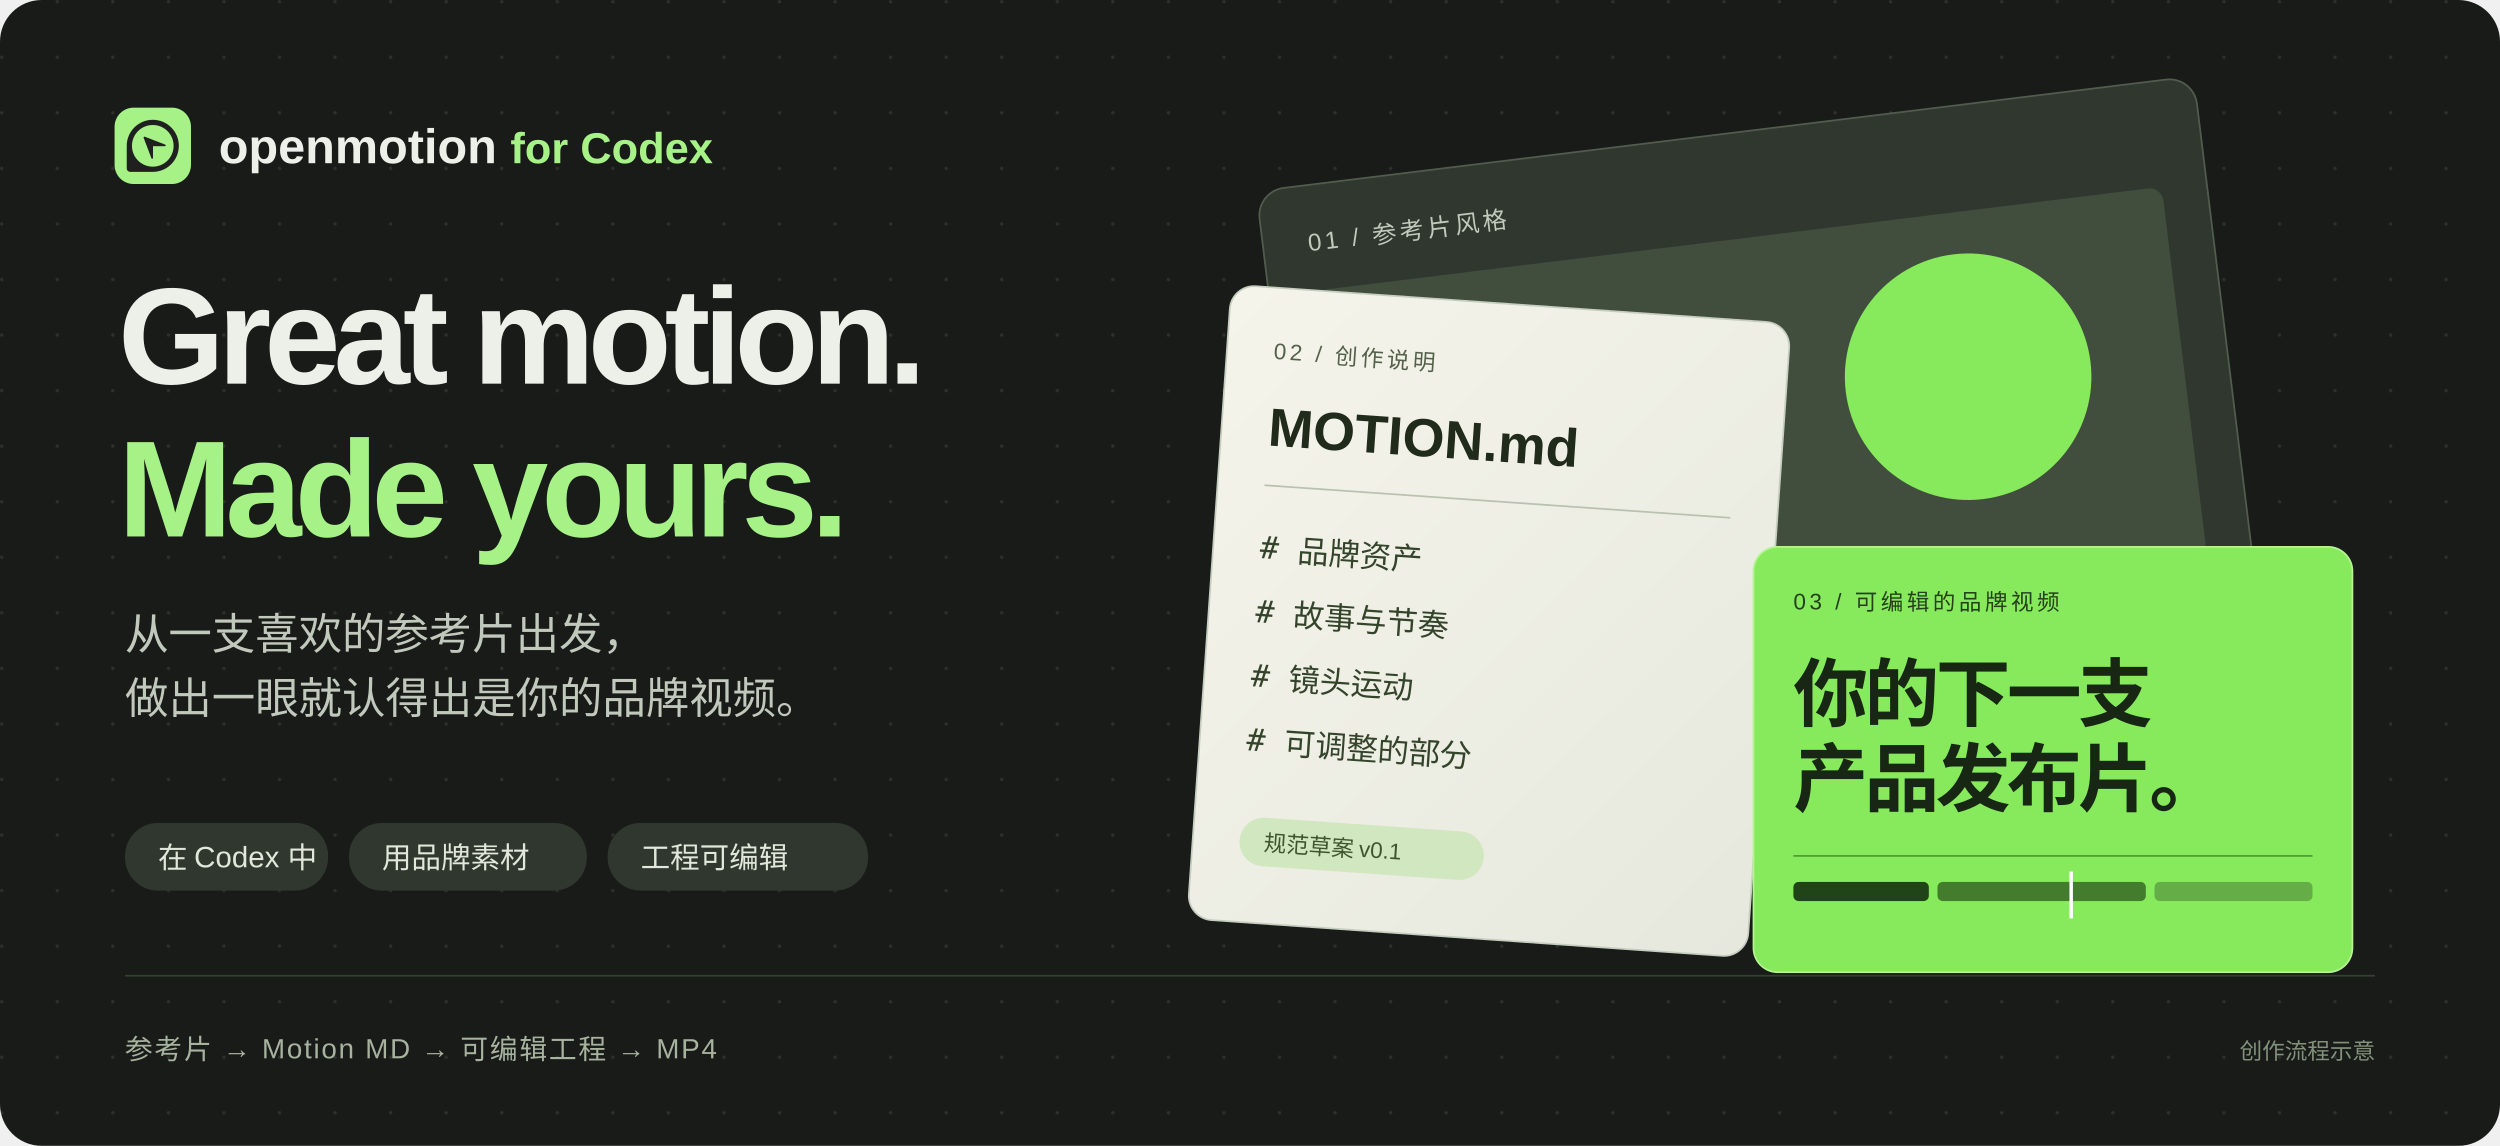
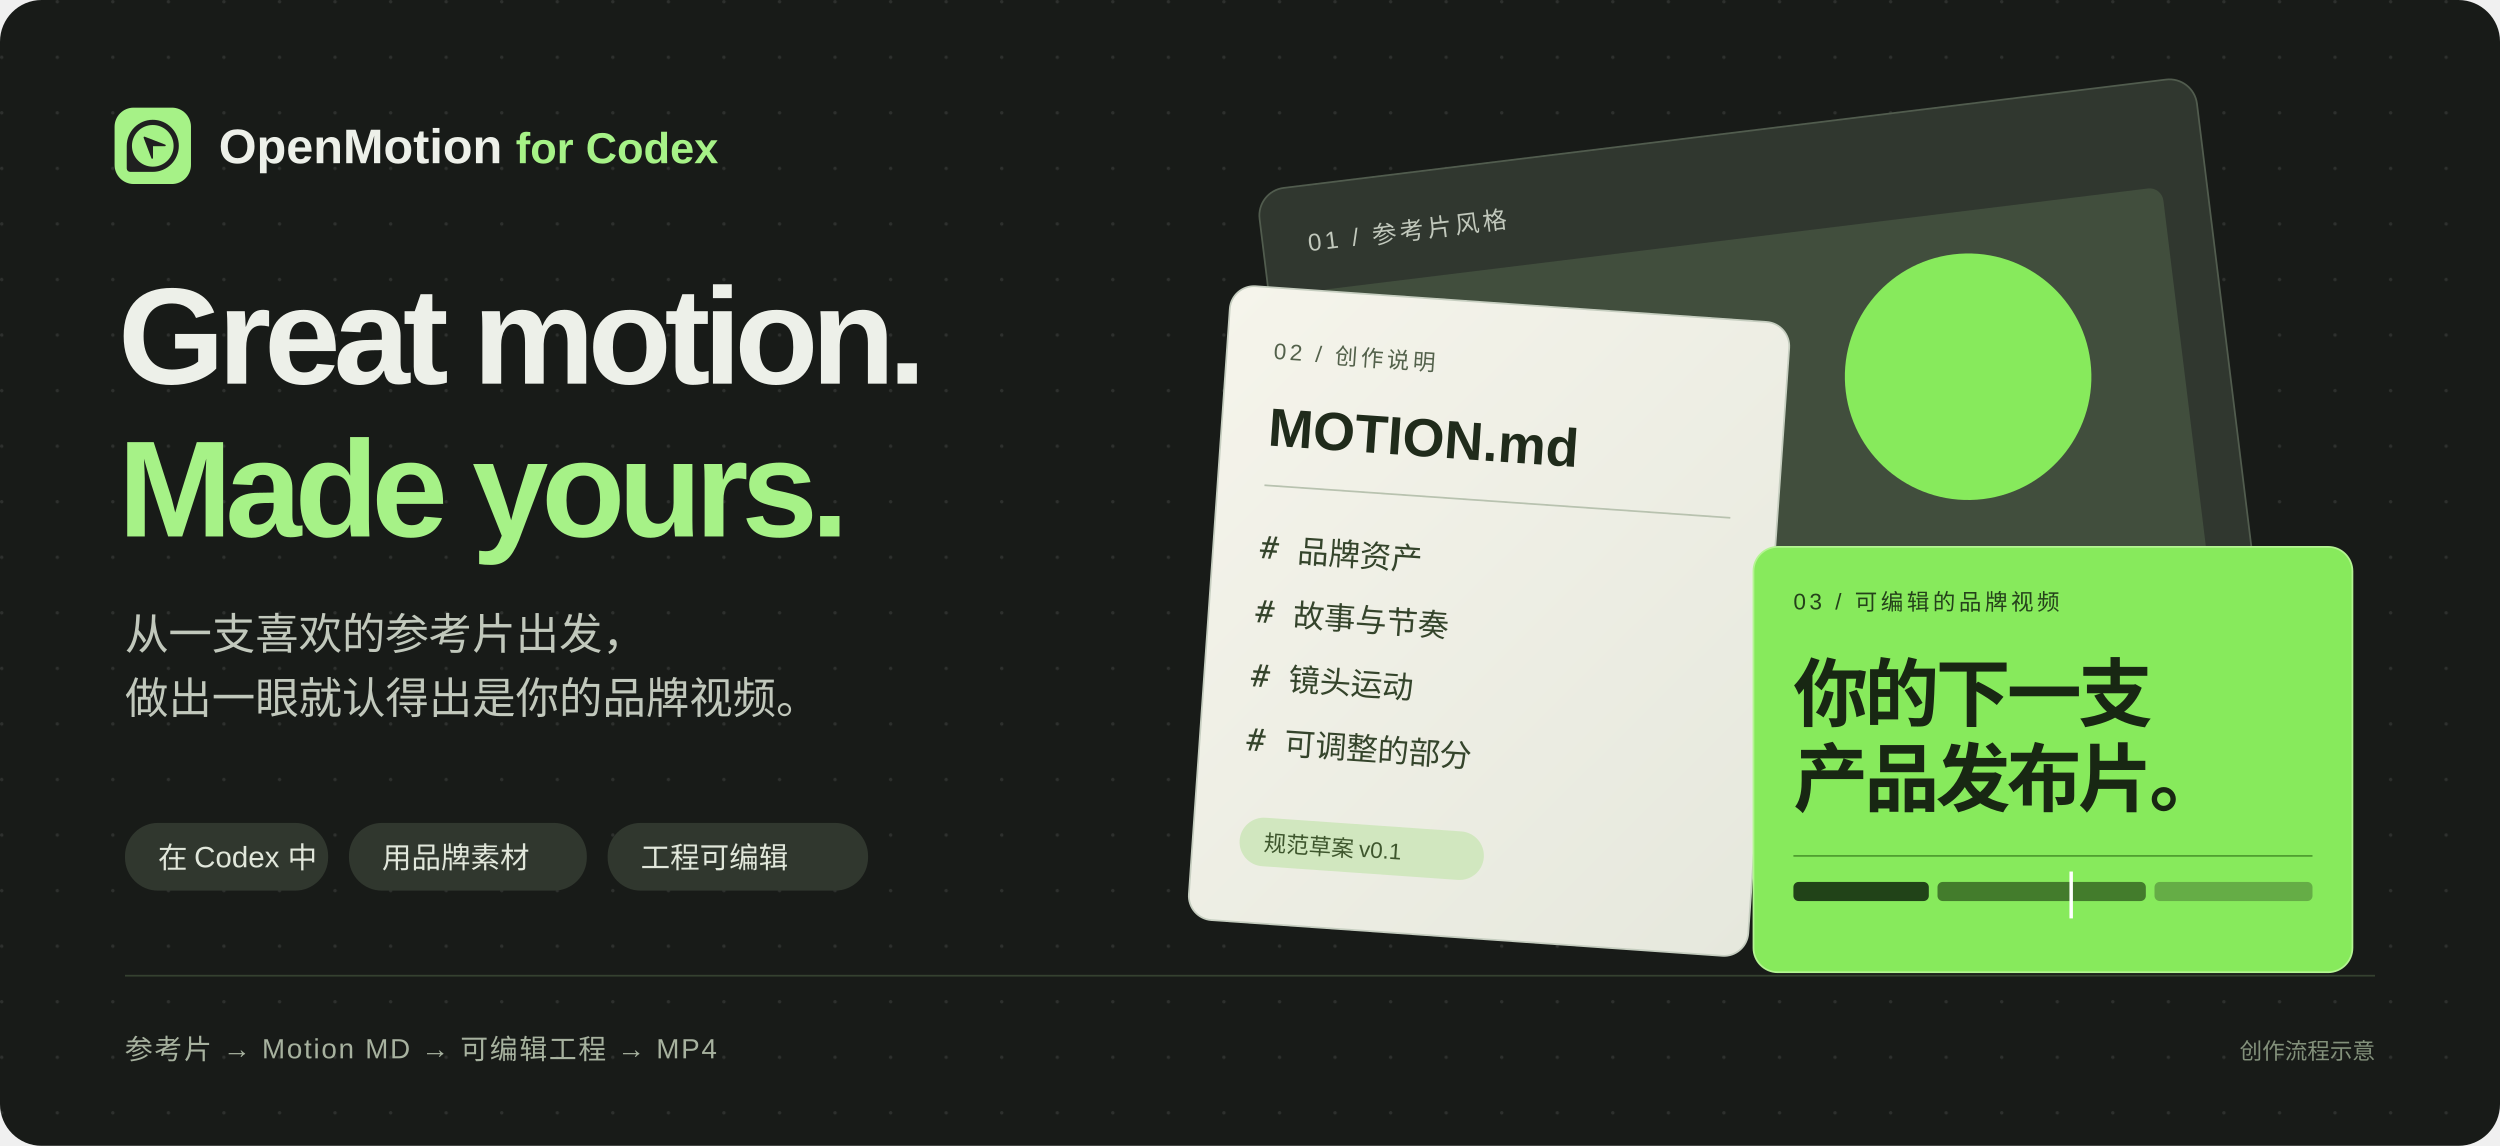
<svg xmlns="http://www.w3.org/2000/svg" width="1440" height="660" viewBox="0 0 1440 660" role="img" aria-labelledby="title desc">
  <defs>
    <pattern id="grid" width="32" height="32" patternUnits="userSpaceOnUse">
      <circle cx="1" cy="1" r="1" fill="#ffffff" opacity=".09" />
    </pattern>
    <linearGradient id="paper" x1="0" y1="0" x2="1" y2="1">
      <stop stop-color="#f5f4eb" />
      <stop offset="1" stop-color="#e6e8dd" />
    </linearGradient>
  </defs>
  <rect width="1440" height="660" rx="24" fill="#181b18" />
  <rect width="1440" height="660" rx="24" fill="url(#grid)" />
  <g font-family="Arial,Helvetica,PingFang SC,Microsoft YaHei,sans-serif">
    <g transform="translate(66 62)">
      <rect width="44" height="44" rx="11" fill="#a6f287" />
      <svg x="7" y="7" width="30" height="30" viewBox="0 0 291 291" fill="none">
        <path fill-rule="evenodd" clip-rule="evenodd" d="M145.5 0C225.857 0 291 65.143 291 145.5C291 225.857 225.857 291 145.5 291H19.358C8.644 291 0.001 282.358 0.001 271.644C0 239.193 1.50624e-09 174.523 0 145.5C0 65.143 65.143 5.2069e-06 145.5 0ZM145.501 29.1C81.215 29.1 29.1 81.215 29.1 145.501C29.101 209.786 81.215 261.9 145.501 261.9C209.786 261.9 261.9 209.786 261.9 145.501C261.9 81.215 209.786 29.1 145.501 29.1Z" fill="#202020" />
        <path d="M137.934 215.04L94.312 100.247C92.9 96.532 96.529 92.889 100.219 94.317L215.067 138.749C219.793 140.578 218.491 147.633 213.427 147.633H146.769V213.4C146.769 218.499 139.744 219.804 137.934 215.04Z" fill="#202020" />
      </svg>
    </g>
-     <text x="126" y="94" fill="#edf0e9" font-size="28" font-weight="700">openmotion <tspan fill="#a6f287" font-size="25">for Codex</tspan>
+     <text x="126" y="94" fill="#edf0e9" font-size="28" font-weight="700">OpenMotion <tspan fill="#a6f287" font-size="25">for Codex</tspan>
    </text>
    <text x="68" y="221" fill="#edf0e9" font-size="79" font-weight="700" letter-spacing="-4">Great motion.</text>
    <text x="68" y="309" fill="#a6f287" font-size="79" font-weight="700" letter-spacing="-4">Made yours.</text>
    <text x="72" y="374" fill="#c1c8bc" font-size="25">从一支喜欢的参考片出发，</text>
    <text x="72" y="411" fill="#c1c8bc" font-size="25">做出一眼就认得出是你的品牌视频。</text>
    <g font-size="17" fill="#e1e7db">
      <rect x="72" y="474" width="117" height="39" rx="19" fill="#30372e" />
      <text x="91" y="500">在 Codex 中</text>
      <rect x="201" y="474" width="137" height="39" rx="19" fill="#30372e" />
      <text x="220" y="500">用品牌素材</text>
      <rect x="350" y="474" width="150" height="39" rx="19" fill="#30372e" />
      <text x="369" y="500">工程可编辑</text>
    </g>
    <g transform="translate(746 77) rotate(-7 260 200)">
      <rect width="544" height="310" rx="16" fill="#30372f" stroke="#515c4e" />
      <text x="26" y="38" fill="#c1c8bc" font-size="14" letter-spacing="2">01 / 参考片风格</text>
      <rect x="26" y="61" width="492" height="218" rx="8" fill="#414e3d" />
      <circle cx="394" cy="156" r="71" fill="#87ea5c" />
      <rect x="64" y="109" width="194" height="20" rx="4" fill="#e4ebdc" />
      <rect x="64" y="142" width="138" height="20" rx="4" fill="#e4ebdc" />
      <rect x="64" y="204" width="88" height="7" rx="3" fill="#a7b49e" />
    </g>
    <g transform="translate(696 176) rotate(4 180 185)">
      <rect width="323" height="366" rx="14" fill="url(#paper)" stroke="#c6cec0" />
      <text x="27" y="41" fill="#53614b" font-size="13" letter-spacing="2">02 / 创作说明</text>
      <text x="27" y="91" fill="#202b1b" font-size="31" font-weight="700">MOTION.md</text>
      <path d="M27 114h269" stroke="#b8c2af" />
      <g fill="#34442b" font-size="18" font-family="monospace,PingFang SC,Microsoft YaHei,sans-serif">
        <text x="27" y="156"># 品牌资产</text>
        <text x="27" y="193"># 故事与节奏</text>
        <text x="27" y="230"># 镜头运动</text>
        <text x="27" y="267"># 可调整的部分</text>
      </g>
      <rect x="27" y="305" width="141" height="28" rx="14" fill="#d1e7bf" />
      <text x="41" y="324" fill="#3e562d" font-size="13">规范草案 v0.1</text>
    </g>
    <g transform="translate(1010 315)">
      <rect width="345" height="245" rx="14" fill="#87ea5c" stroke="#b4f492" />
      <text x="23" y="36" fill="#24411a" font-size="13" letter-spacing="2">03 / 可编辑的品牌视频</text>
      <text x="23" y="100" fill="#182713" font-size="43" font-weight="700" letter-spacing="-2">你的下一支</text>
      <text x="23" y="149" fill="#182713" font-size="43" font-weight="700" letter-spacing="-2">产品发布片。</text>
      <path d="M23 178h299" stroke="#4e9d2e" />
      <rect x="23" y="193" width="78" height="11" rx="3" fill="#214318" />
      <rect x="106" y="193" width="120" height="11" rx="3" fill="#437c2c" />
      <rect x="231" y="193" width="91" height="11" rx="3" fill="#65ad46" />
      <path d="M183 187v27" stroke="#fff" stroke-width="2" />
    </g>
    <path d="M72 562h1296" stroke="#354130" />
    <text x="72" y="610" fill="#a7b29f" font-size="16" letter-spacing="1">参考片 → Motion MD → 可编辑工程 → MP4</text>
    <text x="1368" y="610" fill="#83917b" font-size="13" text-anchor="end">创作流程示意</text>
  </g>
</svg>
